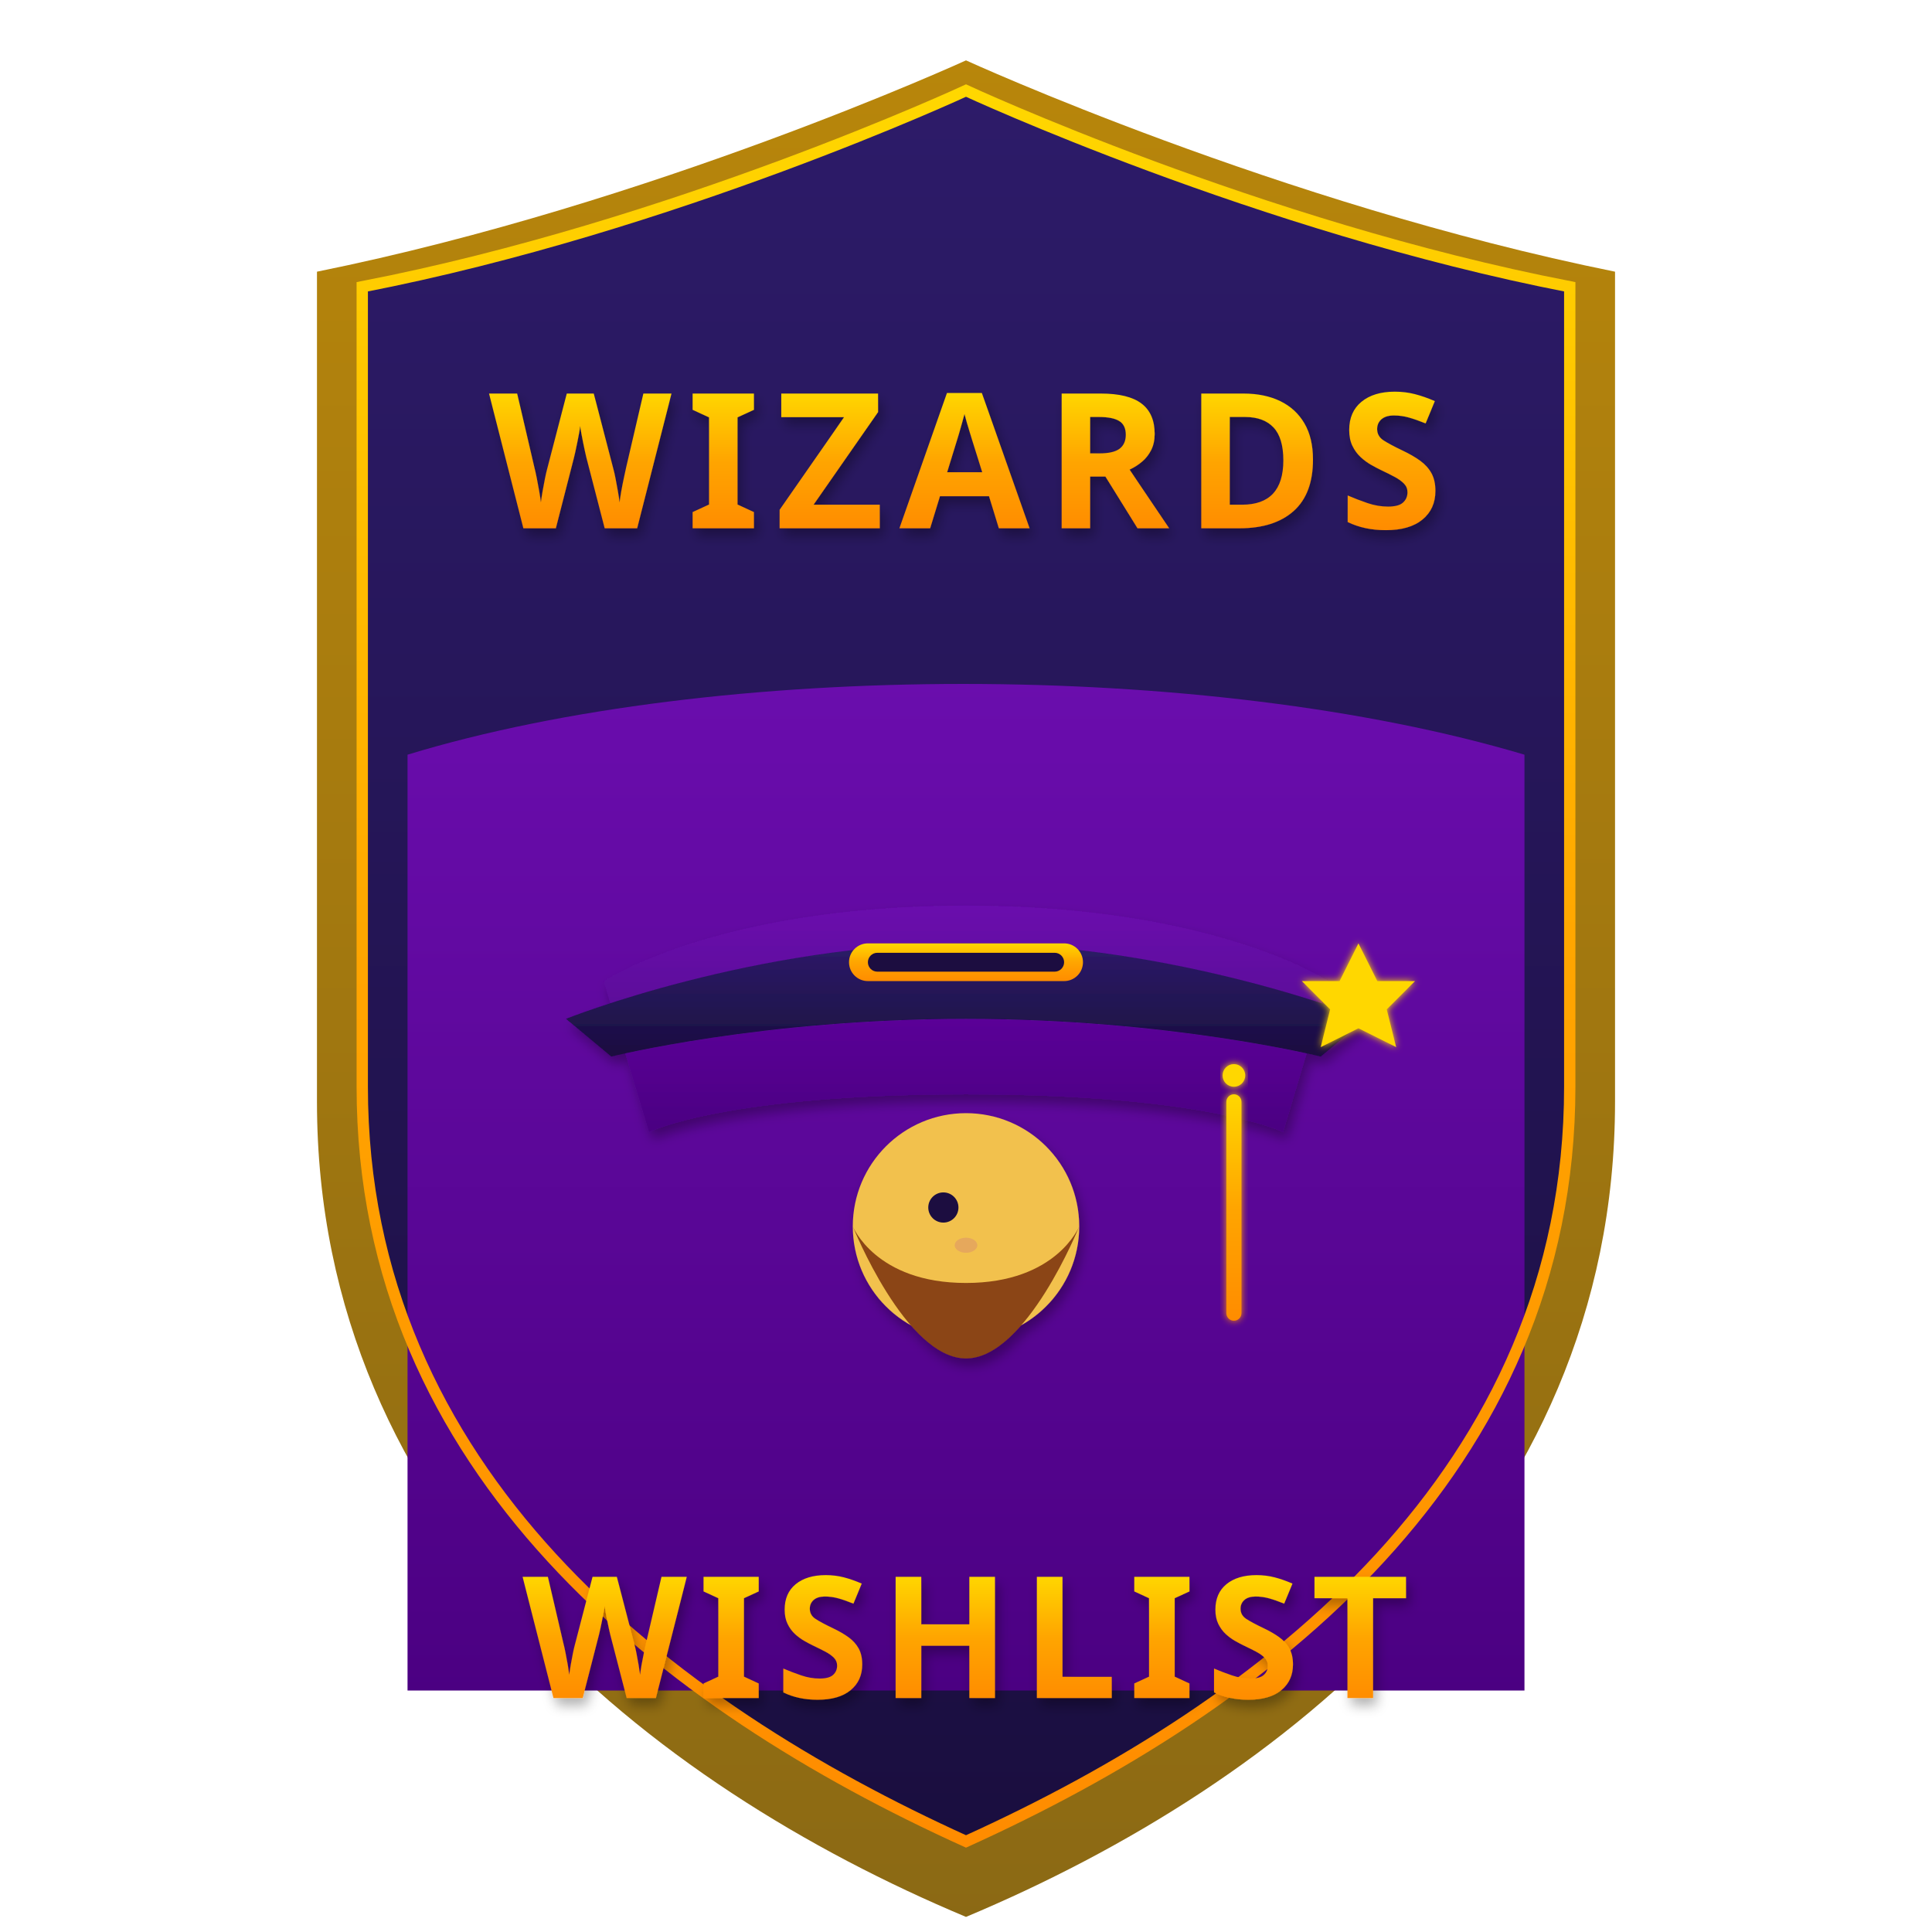
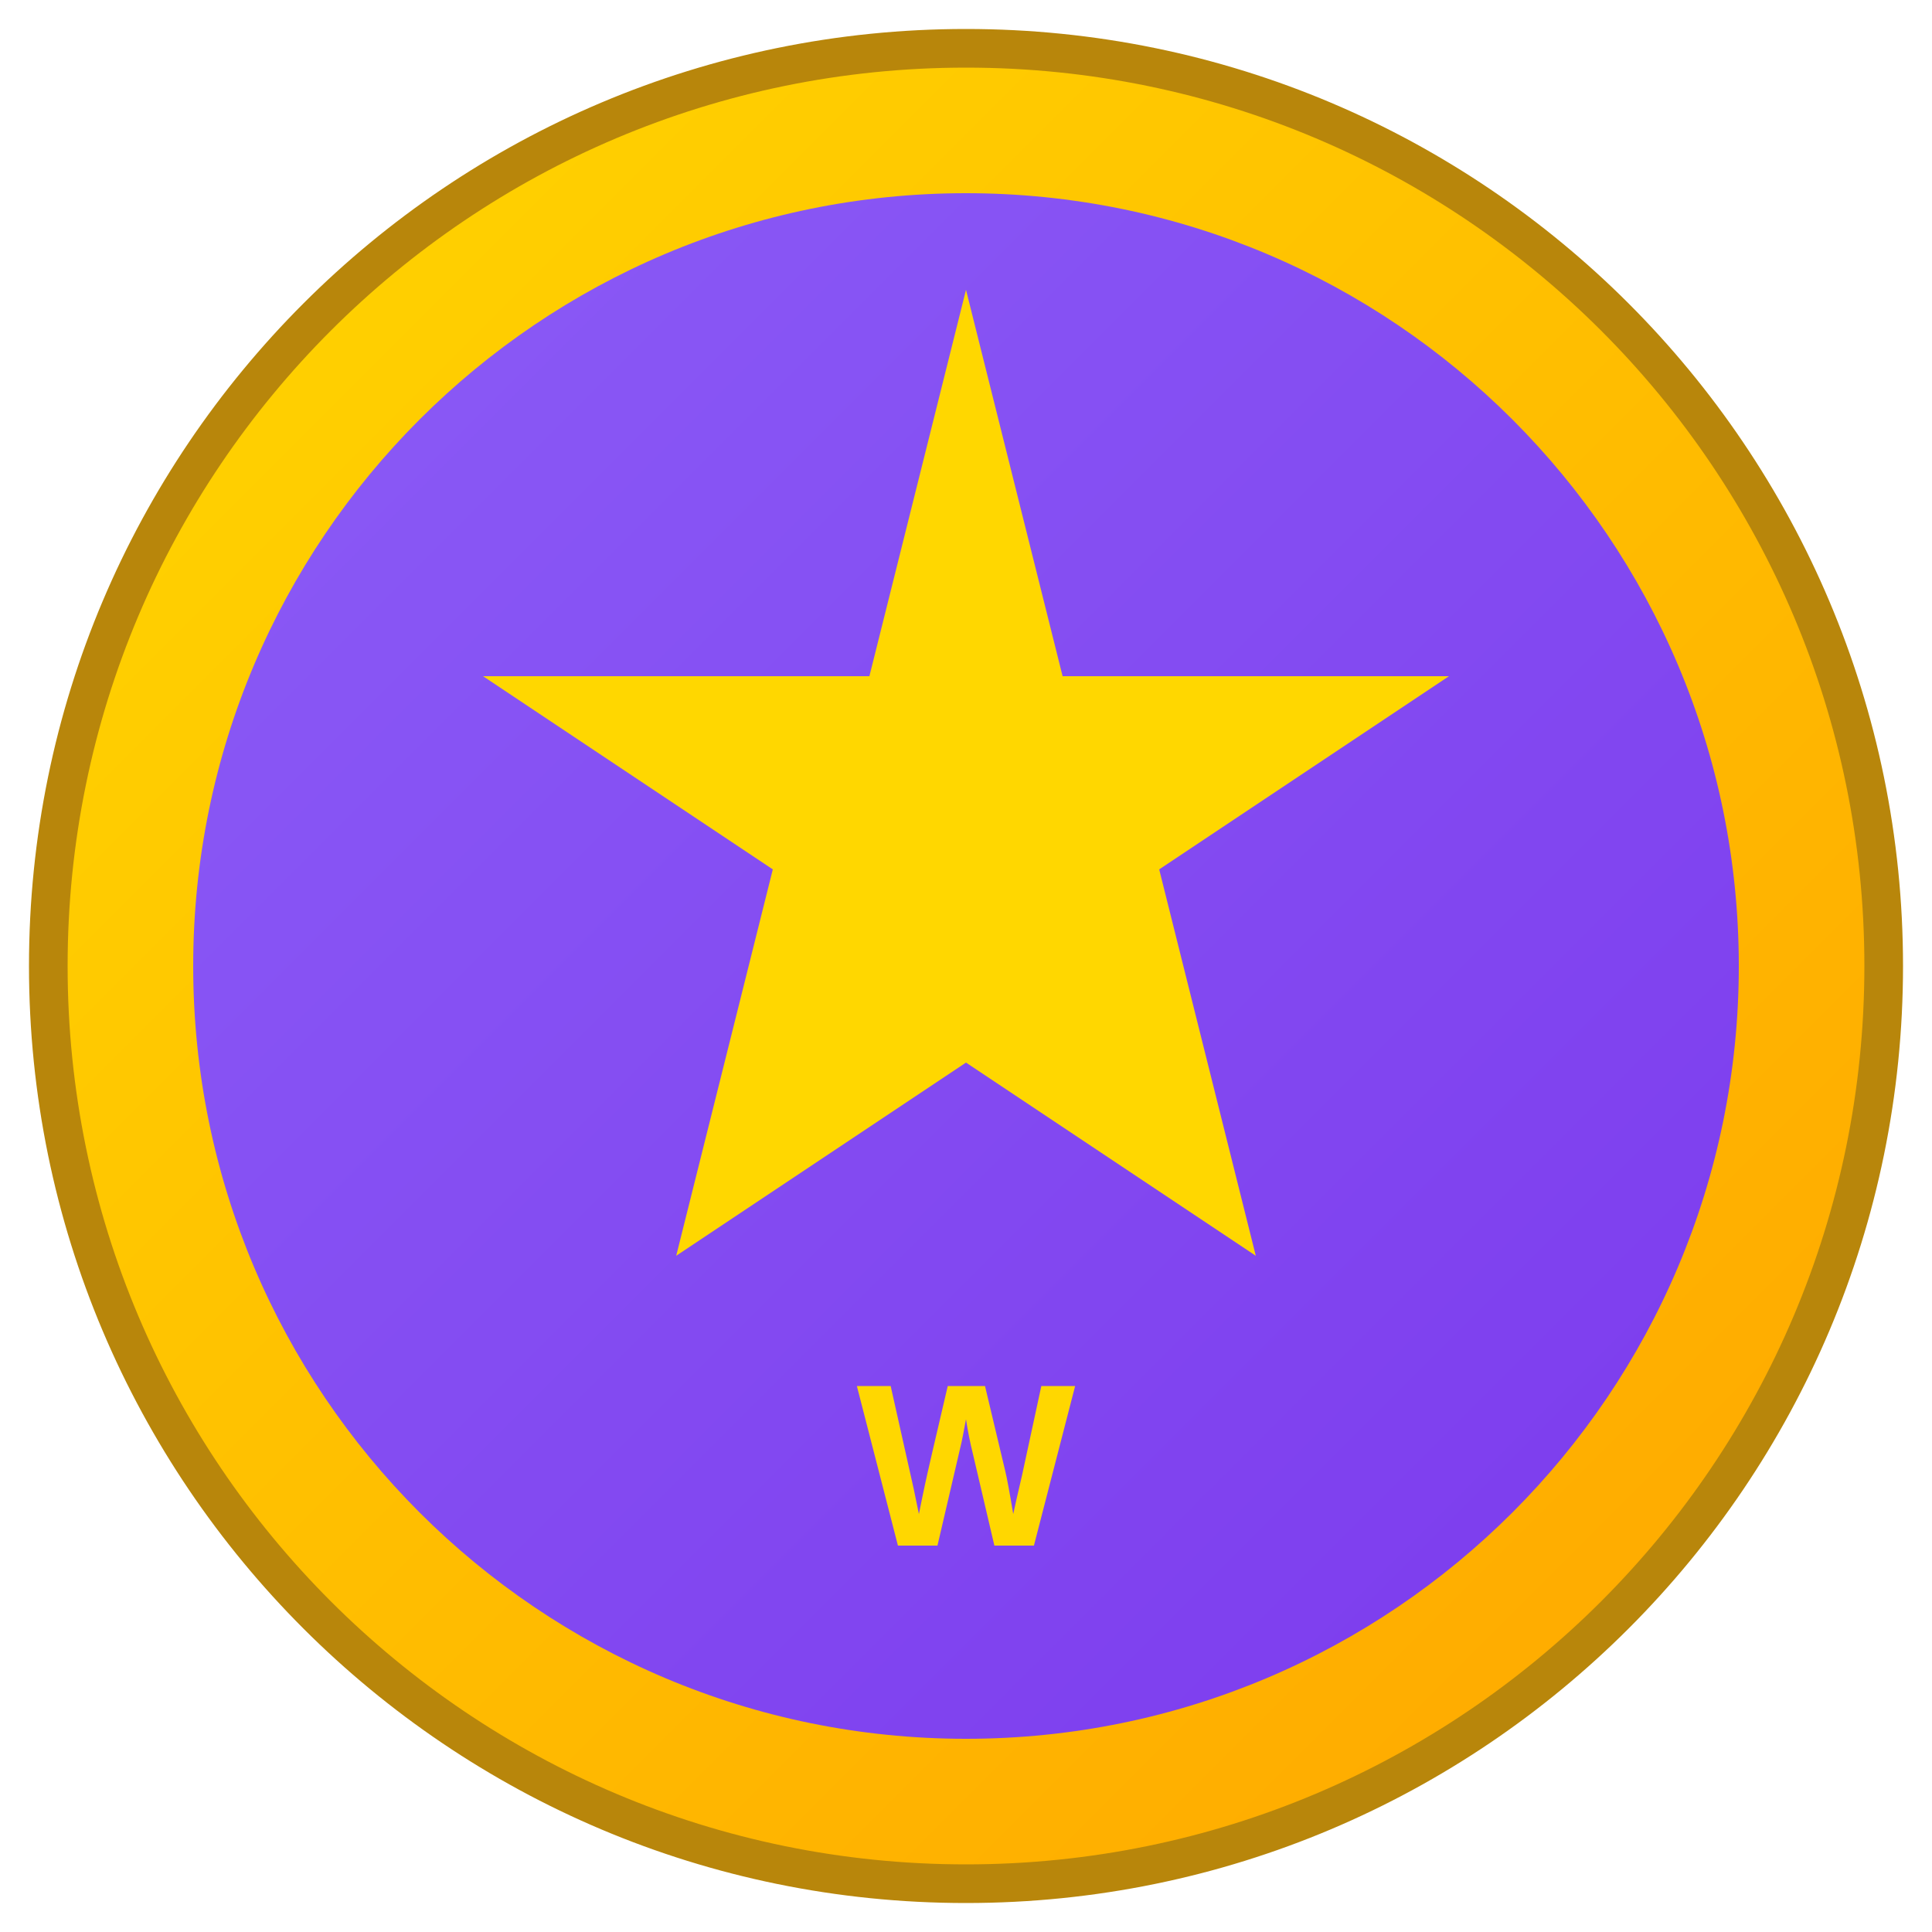
- <svg xmlns="http://www.w3.org/2000/svg" width="1024" height="1024" viewBox="0 0 1024 1024" fill="none">
+ <svg xmlns="http://www.w3.org/2000/svg" width="200" height="200" viewBox="0 0 200 200" fill="none">
  <defs>
-     <linearGradient id="gold" x1="0" y1="0" x2="0" y2="1">
+     <linearGradient id="goldGradient" x1="0" y1="0" x2="1" y2="1">
      <stop offset="0%" stop-color="#FFD700" />
-       <stop offset="50%" stop-color="#FFA500" />
-       <stop offset="100%" stop-color="#FF8C00" />
+       <stop offset="100%" stop-color="#FFA500" />
    </linearGradient>
-     <linearGradient id="goldEdge" x1="0" y1="0" x2="0" y2="1">
-       <stop offset="0%" stop-color="#B8860B" />
-       <stop offset="100%" stop-color="#8B6914" />
+     <linearGradient id="purpleGradient" x1="0" y1="0" x2="1" y2="1">
+       <stop offset="0%" stop-color="#8B5CF6" />
+       <stop offset="100%" stop-color="#7C3AED" />
    </linearGradient>
-     <linearGradient id="purple" x1="0" y1="0" x2="0" y2="1">
-       <stop offset="0%" stop-color="#6A0DAD" />
-       <stop offset="100%" stop-color="#4B0082" />
-     </linearGradient>
-     <linearGradient id="darkPurple" x1="0" y1="0" x2="0" y2="1">
-       <stop offset="0%" stop-color="#2D1B69" />
-       <stop offset="100%" stop-color="#1A0E3F" />
-     </linearGradient>
-     <filter id="shadow" x="-20%" y="-20%" width="140%" height="140%">
-       <feDropShadow dx="2" dy="4" stdDeviation="3" flood-color="#000000" flood-opacity="0.3" />
-     </filter>
-     <filter id="glow">
-       <feGaussianBlur stdDeviation="2" result="coloredBlur" />
-       <feMerge>
-         <feMergeNode in="coloredBlur" />
-         <feMergeNode in="SourceGraphic" />
-       </feMerge>
-     </filter>
  </defs>
-   <path d="M512 32C512 32 346 108 168 144V584C168 807 345 946 512 1016C679 946 856 807 856 584V144C678 108 512 32 512 32Z" fill="url(#goldEdge)" />
-   <path d="M512 48C512 48 357 120 192 152V576C192 780 353 904 512 976C671 904 832 780 832 576V152C667 120 512 48 512 48Z" fill="url(#gold)" />
-   <path d="M512 48C512 48 357 120 192 152V576C192 780 353 904 512 976C671 904 832 780 832 576V152C667 120 512 48 512 48Z" fill="url(#darkPurple)" />
-   <path d="M216 400C380 350 640 350 808 400V896H216V400Z" fill="url(#purple)" />
-   <path d="M512 48C512 48 357 120 192 152V576C192 780 353 904 512 976C671 904 832 780 832 576V152C667 120 512 48 512 48Z" fill="none" stroke="url(#gold)" stroke-width="6" />
-   <g filter="url(#shadow)">
-     <path d="M320 520C320 520 380 480 512 480C644 480 704 520 704 520L680 600C680 600 640 580 512 580C384 580 344 600 344 600L320 520Z" fill="url(#purple)" />
-     <path d="M300 540C300 540 400 500 512 500C624 500 724 540 724 540L700 560C700 560 620 540 512 540C404 540 324 560 324 560L300 540Z" fill="url(#darkPurple)" />
-     <rect x="450" y="500" width="124" height="20" rx="10" fill="url(#gold)" />
-     <rect x="460" y="505" width="104" height="10" rx="5" fill="#1A0E3F" />
-     <circle cx="512" cy="650" r="60" fill="#F2C14E" />
-     <path d="M452 650C452 650 480 720 512 720C544 720 572 650 572 650C572 650 560 680 512 680C464 680 452 650 452 650Z" fill="#8B4513" />
-     <circle cx="500" cy="640" r="8" fill="#1A0E3F" />
-     <ellipse cx="512" cy="660" rx="6" ry="4" fill="#E6A85C" />
-   </g>
-   <g filter="url(#glow)">
-     <rect x="650" y="580" width="8" height="120" rx="4" fill="url(#gold)" />
-     <circle cx="654" cy="570" r="6" fill="#FFD700" />
-   </g>
-   <g filter="url(#glow)">
-     <path d="M720 500L730 520L750 520L735 535L740 555L720 545L700 555L705 535L690 520L710 520L720 500Z" fill="#FFD700" />
-   </g>
-   <g fill="url(#gold)" font-family="'Arial Black', 'Impact', sans-serif" font-weight="900" text-anchor="middle" filter="url(#shadow)">
-     <text x="512" y="280" font-size="100" letter-spacing="8">WIZARDS</text>
-     <text x="512" y="900" font-size="90" letter-spacing="6">WISHLIST</text>
-   </g>
+   <circle cx="100" cy="100" r="95" fill="url(#goldGradient)" stroke="#B8860B" stroke-width="4" />
+   <circle cx="100" cy="100" r="80" fill="url(#purpleGradient)" />
+   <path d="M100 30L110 70L150 70L120 90L130 130L100 110L70 130L80 90L50 70L90 70L100 30Z" fill="#FFD700" />
+   <text x="100" y="160" font-family="Arial, sans-serif" font-size="24" font-weight="bold" text-anchor="middle" fill="#FFD700">W</text>
</svg>
